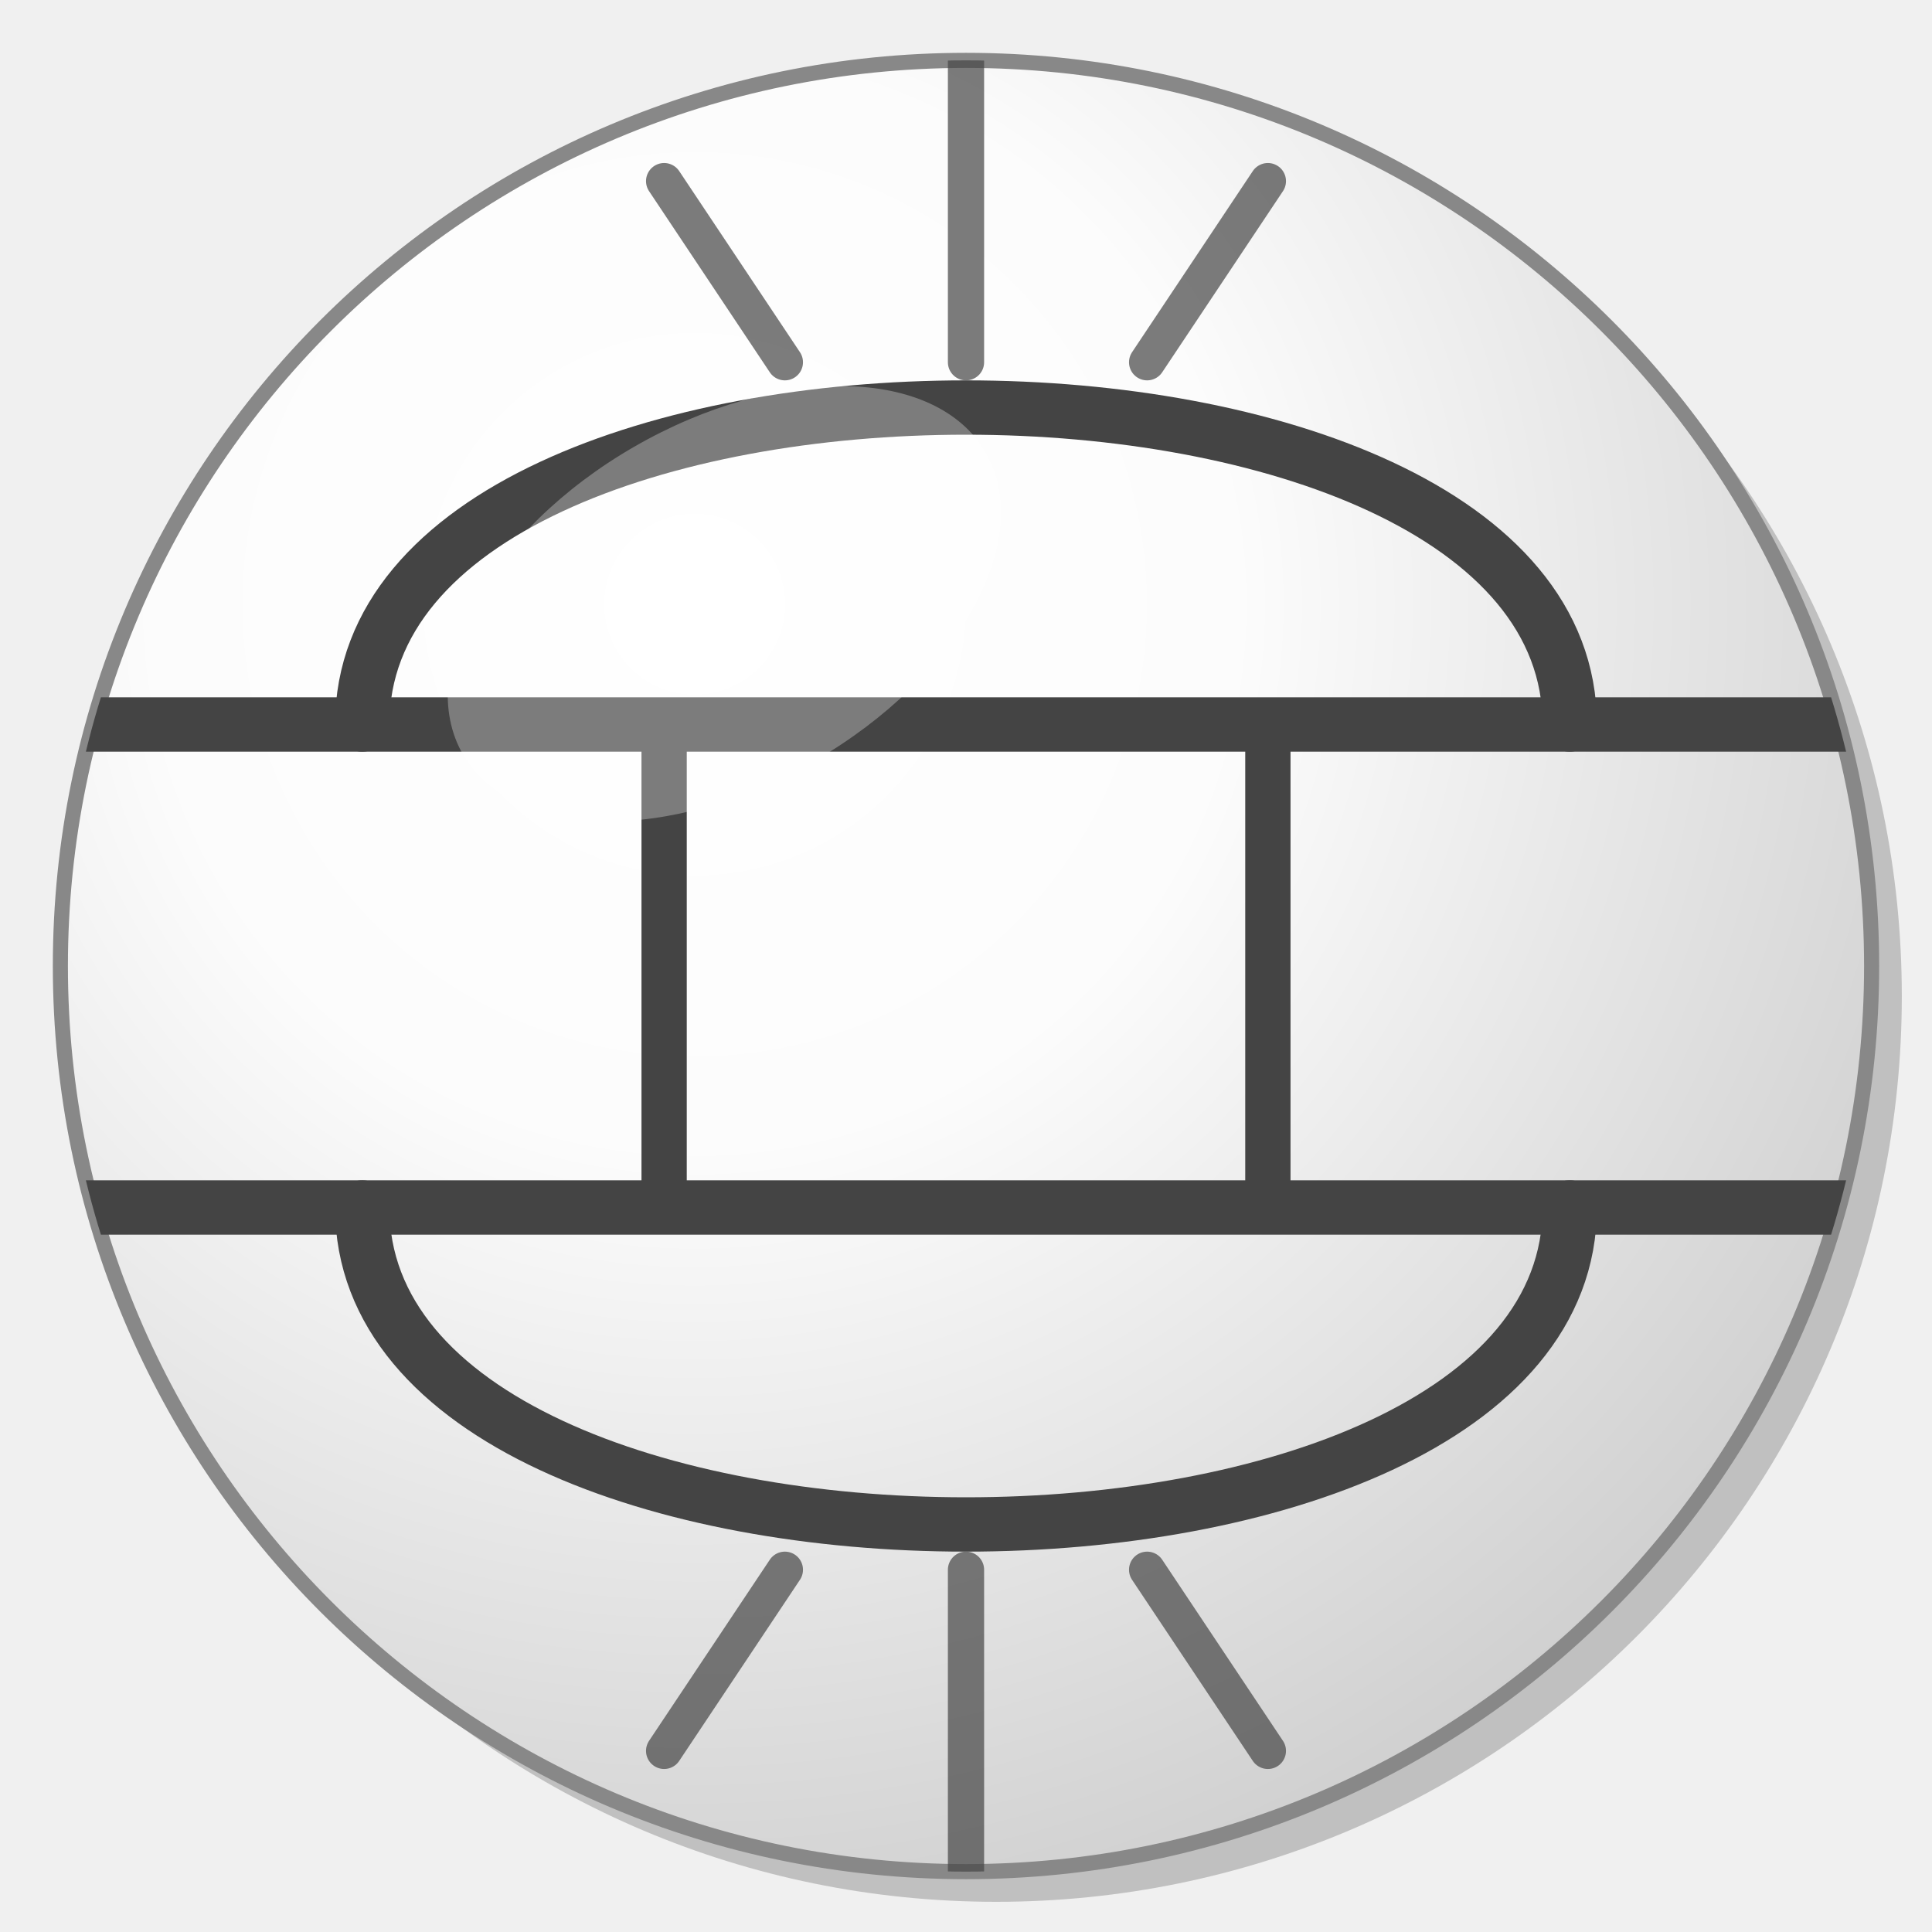
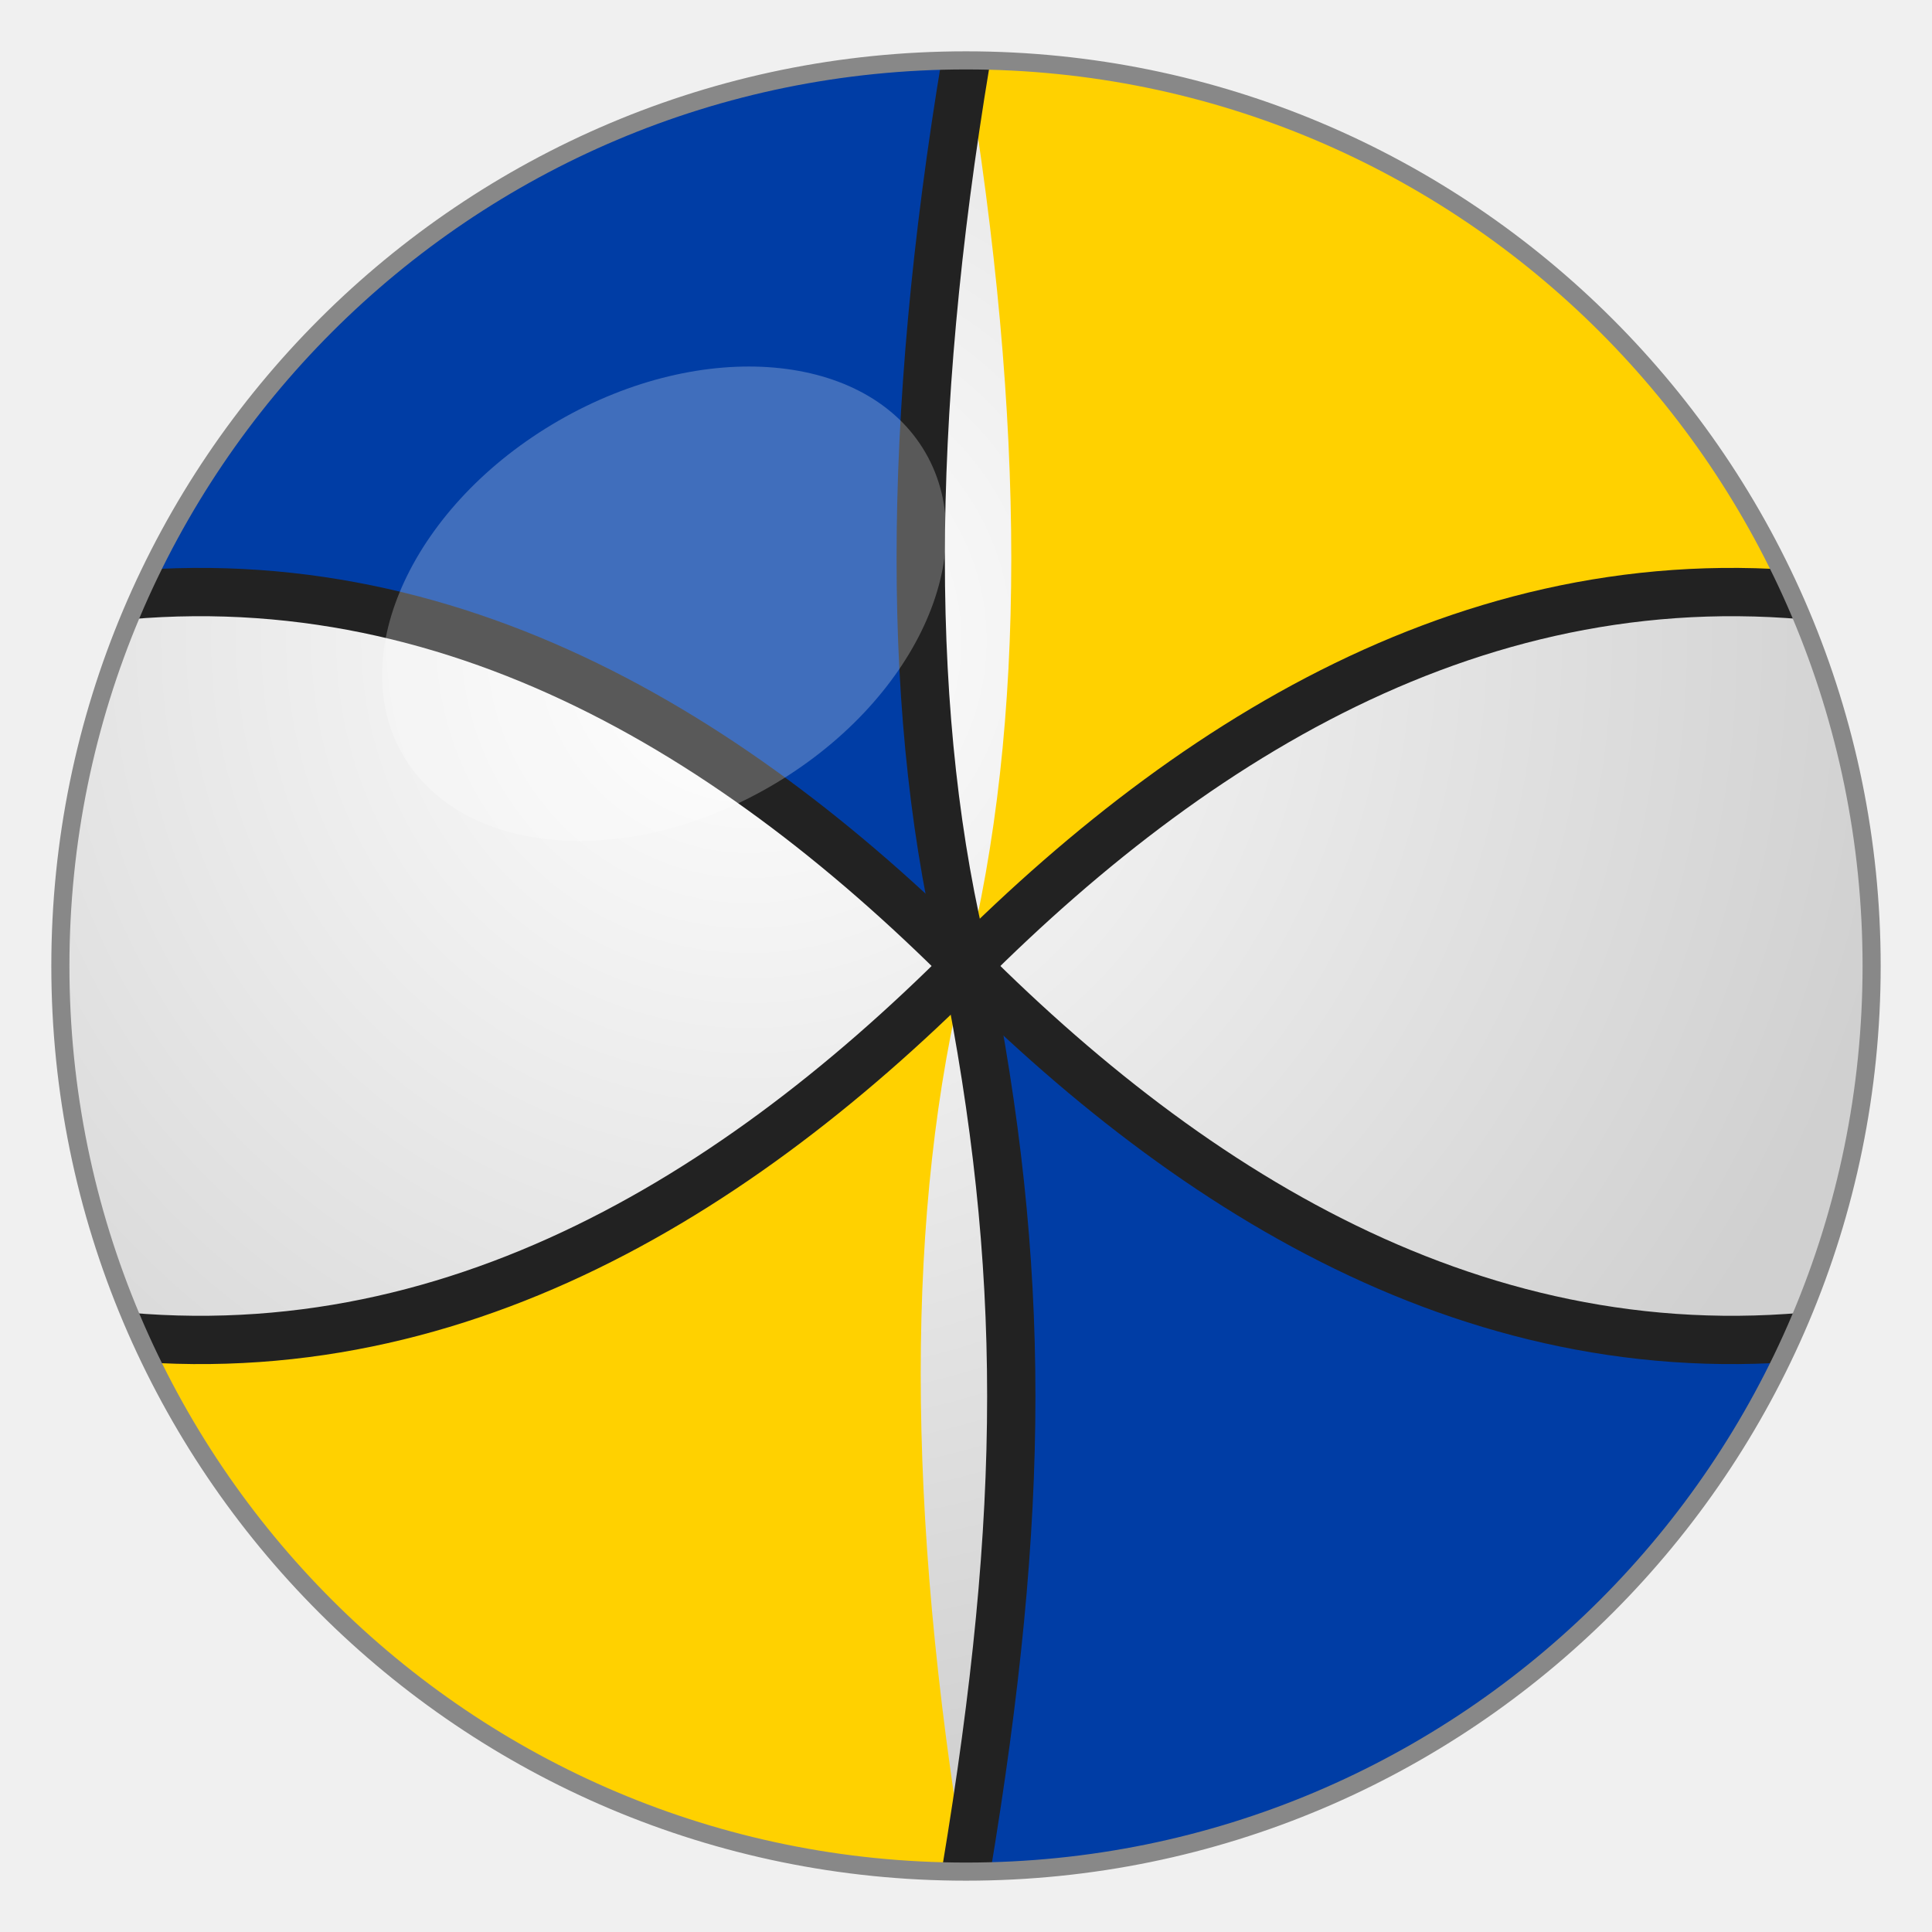
<svg xmlns="http://www.w3.org/2000/svg" viewBox="0 0 64 64" width="64" height="64">
  <defs>
-     <radialGradient id="ballGradient" cx="35%" cy="30%" r="75%">
+     <radialGradient id="bg" cx="38%" cy="32%" r="65%">
      <stop offset="0%" stop-color="#ffffff" />
-       <stop offset="40%" stop-color="#fcfcfc" />
      <stop offset="100%" stop-color="#d0d0d0" />
    </radialGradient>
-     <clipPath id="circleClip">
+     <clipPath id="ball">
      <circle cx="32" cy="32" r="30" />
    </clipPath>
  </defs>
-   <circle cx="33" cy="33" r="30" fill="rgba(0,0,0,0.2)" />
-   <circle cx="32" cy="32" r="30" fill="url(#ballGradient)" stroke="#888" stroke-width="0.5" />
-   <g clip-path="url(#circleClip)" fill="none" stroke="#444444" stroke-width="1.8" stroke-linecap="round">
-     <path d="M2.5 24 Q 32 24 61.5 24" />
-     <path d="M2 40 Q 32 40 62 40" />
-     <path d="M22 24 L 22 40 M 42 24 L 42 40" stroke-width="1.5" />
-     <path d="M12 24 C 12 10, 52 10, 52 24" />
-     <path d="M32 2 L 32 12 M 22 6 L 26 12 M 42 6 L 38 12" stroke-width="1.2" opacity="0.7" />
-     <path d="M12 40 C 12 54, 52 54, 52 40" />
-     <path d="M32 62 L 32 52 M 22 58 L 26 52 M 42 58 L 38 52" stroke-width="1.2" opacity="0.7" />
+   <circle cx="32" cy="32" r="30" fill="url(#bg)" />
+   <g clip-path="url(#ball)">
+     <path d="M32 2 C30 14, 30 24, 32 32 C24 24, 14 18, 2 20 L2 2 Z" fill="#003DA5" />
+     <path d="M32 62 C34 50, 34 40, 32 32 C40 40, 50 46, 62 44 L62 62 Z" fill="#003DA5" />
+     <path d="M32 2 C34 14, 34 24, 32 32 C40 24, 50 18, 62 20 L62 2 Z" fill="#FFD100" />
+     <path d="M32 62 C30 50, 30 40, 32 32 C24 40, 14 46, 2 44 L2 62 Z" fill="#FFD100" />
+     <g fill="none" stroke="#222" stroke-width="1.6" stroke-linecap="round">
+       <path d="M32 2 C30 14, 30 24, 32 32 C34 42, 34 50, 32 62" />
+       <path d="M2 20 C14 18, 24 24, 32 32 C40 40, 50 46, 62 44" />
+       <path d="M62 20 C50 18, 40 24, 32 32 C24 40, 14 46, 2 44" />
+     </g>
  </g>
-   <ellipse cx="24" cy="20" rx="10" ry="6" fill="white" fill-opacity="0.3" transform="rotate(-30, 24, 20)" />
+   <circle cx="32" cy="32" r="30" fill="none" stroke="#888" stroke-width="0.6" />
+   <ellipse cx="22" cy="20" rx="10" ry="7" fill="white" fill-opacity="0.25" transform="rotate(-30, 22, 20)" />
</svg>
